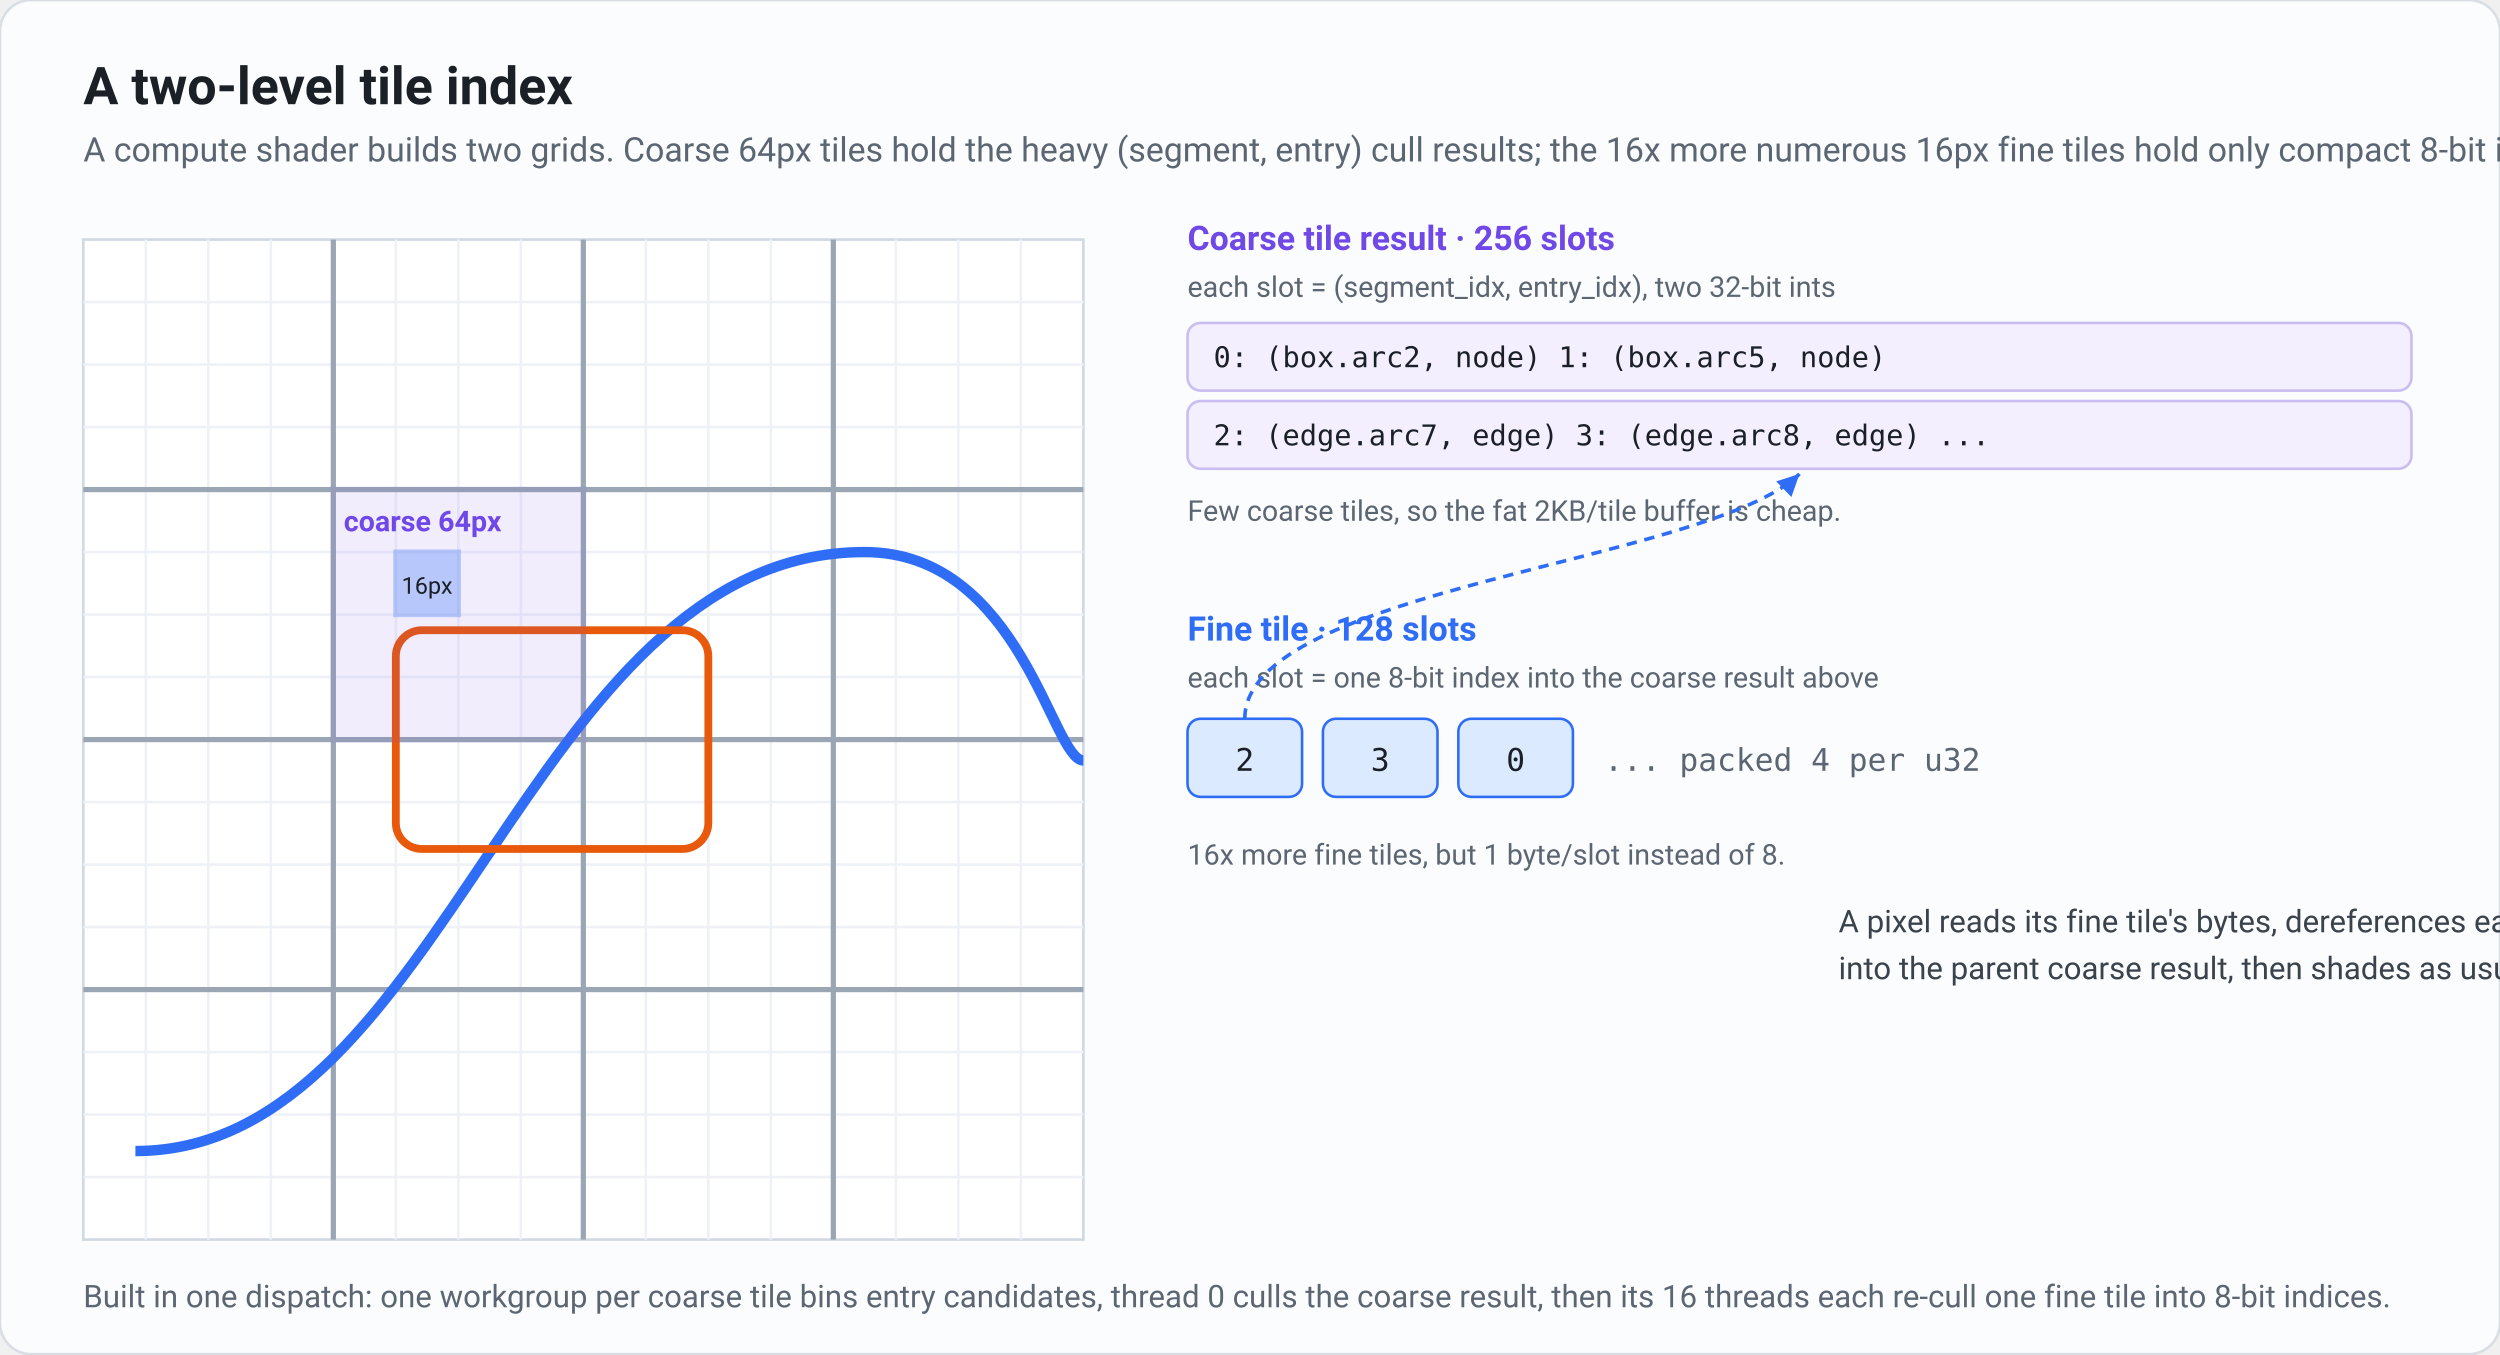
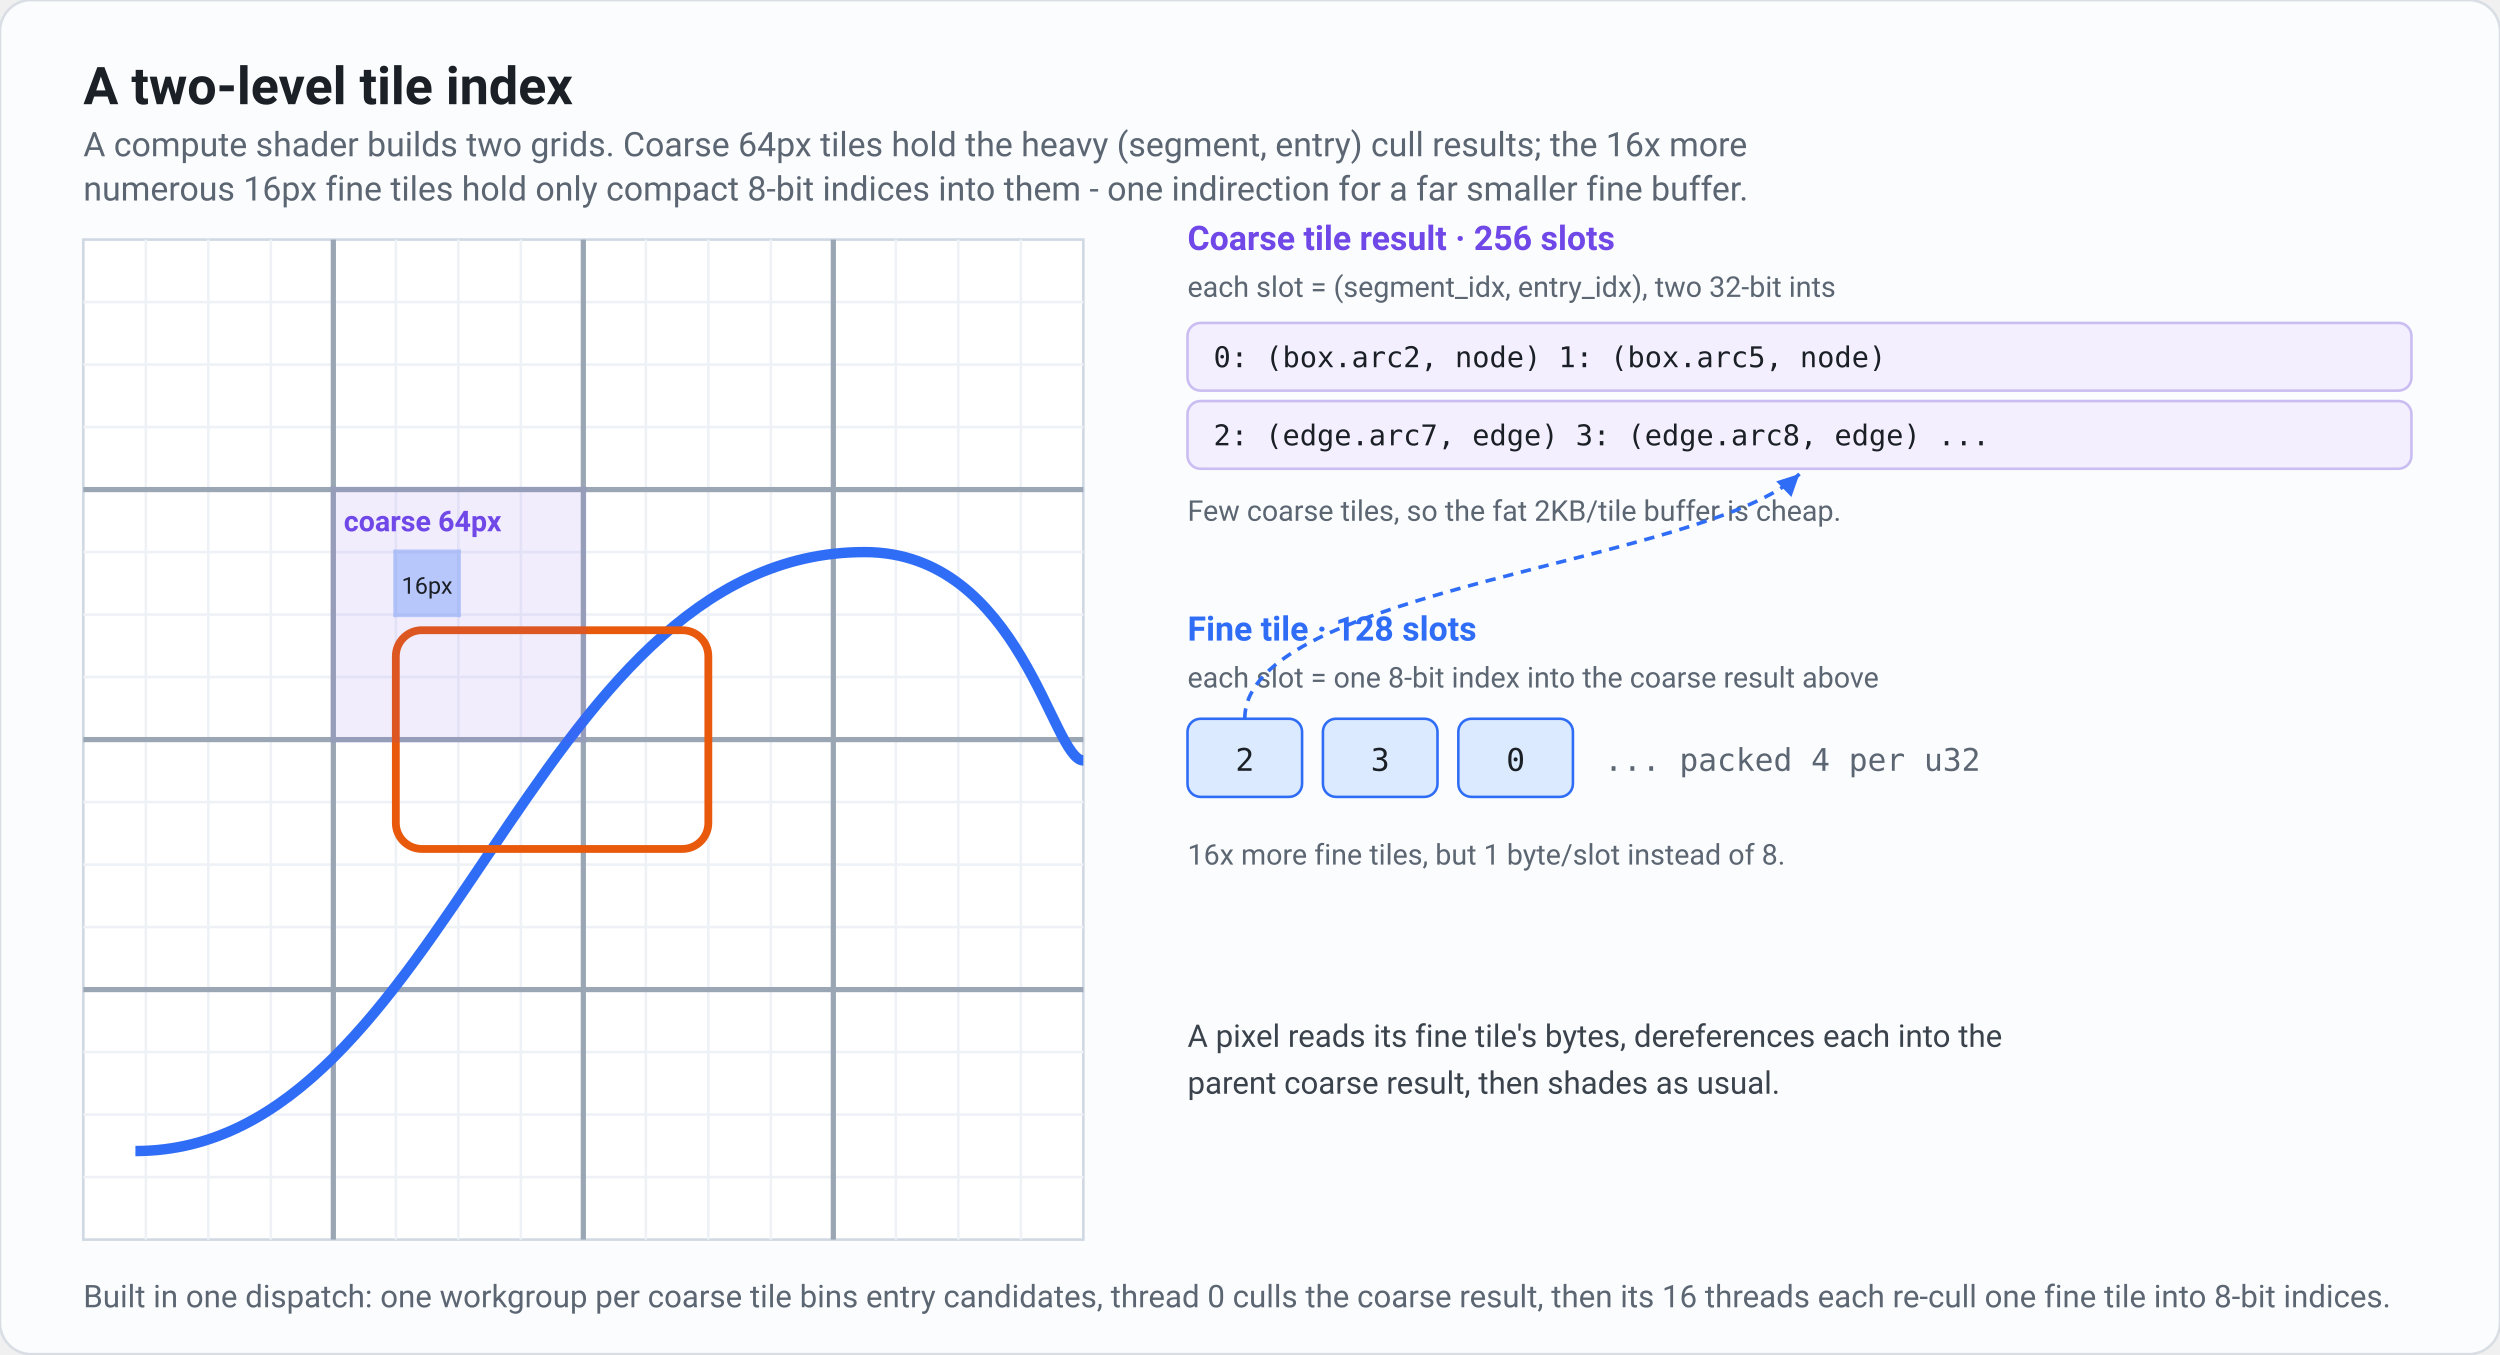
<svg xmlns="http://www.w3.org/2000/svg" viewBox="0 0 960 520" font-family="ui-sans-serif, -apple-system, Segoe UI, Roboto, sans-serif">
  <rect x="0" y="0" width="960" height="520" rx="12" fill="#fbfcfe" stroke="#d9dee5" />
  <text x="32" y="40" font-size="20" font-weight="700" fill="#1b2026">A two-level tile index</text>
-   <text x="32" y="62" font-size="13" fill="#5b6672">A compute shader builds two grids. Coarse 64px tiles hold the heavy (segment, entry) cull results; the 16x more numerous 16px fine tiles hold only compact 8-bit indices into their parent coarse tile - one indirection for a far smaller fine buffer.</text>
+   <text x="32" y="60" font-size="13" fill="#5b6672">A compute shader builds two grids. Coarse 64px tiles hold the heavy (segment, entry) cull results; the 16x more</text>
+   <text x="32" y="77" font-size="13" fill="#5b6672">numerous 16px fine tiles hold only compact 8-bit indices into them - one indirection for a far smaller fine buffer.</text>
  <g transform="translate(32,92)">
    <rect x="0" y="0" width="384" height="384" fill="#ffffff" stroke="#cfd8e3" />
    <g stroke="#eef2f7" stroke-width="1">
      <line x1="24" y1="0" x2="24" y2="384" />
      <line x1="48" y1="0" x2="48" y2="384" />
      <line x1="72" y1="0" x2="72" y2="384" />
      <line x1="120" y1="0" x2="120" y2="384" />
      <line x1="144" y1="0" x2="144" y2="384" />
      <line x1="168" y1="0" x2="168" y2="384" />
      <line x1="216" y1="0" x2="216" y2="384" />
      <line x1="240" y1="0" x2="240" y2="384" />
      <line x1="264" y1="0" x2="264" y2="384" />
      <line x1="312" y1="0" x2="312" y2="384" />
      <line x1="336" y1="0" x2="336" y2="384" />
      <line x1="360" y1="0" x2="360" y2="384" />
      <line x1="0" y1="24" x2="384" y2="24" />
      <line x1="0" y1="48" x2="384" y2="48" />
      <line x1="0" y1="72" x2="384" y2="72" />
      <line x1="0" y1="120" x2="384" y2="120" />
      <line x1="0" y1="144" x2="384" y2="144" />
      <line x1="0" y1="168" x2="384" y2="168" />
      <line x1="0" y1="216" x2="384" y2="216" />
      <line x1="0" y1="240" x2="384" y2="240" />
      <line x1="0" y1="264" x2="384" y2="264" />
      <line x1="0" y1="312" x2="384" y2="312" />
      <line x1="0" y1="336" x2="384" y2="336" />
      <line x1="0" y1="360" x2="384" y2="360" />
    </g>
    <g stroke="#9aa6b4" stroke-width="2">
      <line x1="96" y1="0" x2="96" y2="384" />
      <line x1="192" y1="0" x2="192" y2="384" />
      <line x1="288" y1="0" x2="288" y2="384" />
      <line x1="0" y1="96" x2="384" y2="96" />
      <line x1="0" y1="192" x2="384" y2="192" />
      <line x1="0" y1="288" x2="384" y2="288" />
    </g>
    <path d="M 20 350 C 140 350 170 120 300 120 C 360 120 372 200 384 200" fill="none" stroke="#2f6df6" stroke-width="4" />
    <rect x="120" y="150" width="120" height="84" rx="10" fill="none" stroke="#e8590c" stroke-width="3" />
    <rect x="96" y="96" width="96" height="96" fill="#7048e8" opacity="0.10" stroke="#7048e8" stroke-width="2.5" />
    <text x="100" y="112" font-size="11" font-weight="700" fill="#7048e8">coarse 64px</text>
    <rect x="120" y="120" width="24" height="24" fill="#2f6df6" opacity="0.30" stroke="#2f6df6" stroke-width="2" />
    <text x="132" y="136" font-size="9" fill="#1b2026" text-anchor="middle">16px</text>
  </g>
  <g transform="translate(456,96)">
    <text x="0" y="0" font-size="13" font-weight="700" fill="#7048e8">Coarse tile result · 256 slots</text>
    <text x="0" y="18" font-size="11" fill="#5b6672">each slot = (segment_idx, entry_idx), two 32-bit ints</text>
    <g font-size="11" font-family="ui-monospace, monospace">
      <rect x="0" y="28" width="470" height="26" rx="5" fill="#f3effe" stroke="#c9bdf2" />
      <text x="10" y="45" fill="#1b2026">0:  (box.arc2, node)   1:  (box.arc5, node)</text>
      <rect x="0" y="58" width="470" height="26" rx="5" fill="#f3effe" stroke="#c9bdf2" />
      <text x="10" y="75" fill="#1b2026">2:  (edge.arc7, edge)  3:  (edge.arc8, edge)  ...</text>
    </g>
    <text x="0" y="104" font-size="11" fill="#5b6672">Few coarse tiles, so the fat 2KB/tile buffer is cheap.</text>
    <text x="0" y="150" font-size="13" font-weight="700" fill="#2f6df6">Fine tile · 128 slots</text>
    <text x="0" y="168" font-size="11" fill="#5b6672">each slot = one 8-bit index into the coarse result above</text>
    <g font-size="12" font-family="ui-monospace, monospace">
      <rect x="0" y="180" width="44" height="30" rx="5" fill="#dbeafe" stroke="#2f6df6" />
      <text x="22" y="200" fill="#1b2026" text-anchor="middle">2</text>
      <rect x="52" y="180" width="44" height="30" rx="5" fill="#dbeafe" stroke="#2f6df6" />
      <text x="74" y="200" fill="#1b2026" text-anchor="middle">3</text>
      <rect x="104" y="180" width="44" height="30" rx="5" fill="#dbeafe" stroke="#2f6df6" />
      <text x="126" y="200" fill="#1b2026" text-anchor="middle">0</text>
      <text x="160" y="200" fill="#5b6672">... packed 4 per u32</text>
    </g>
    <text x="0" y="236" font-size="11" fill="#5b6672">16x more fine tiles, but 1 byte/slot instead of 8.</text>
    <defs>
      <marker id="arT" markerWidth="9" markerHeight="9" refX="6" refY="3" orient="auto">
        <path d="M0,0 L6,3 L0,6 Z" fill="#2f6df6" />
      </marker>
    </defs>
    <path d="M 22 180 C 22 130 200 120 235 86" fill="none" stroke="#2f6df6" stroke-width="1.4" stroke-dasharray="4 3" marker-end="url(#arT)" />
-     <text x="250" y="262" font-size="12" fill="#3a424c">A pixel reads its fine tile's bytes, dereferences each</text>
-     <text x="250" y="280" font-size="12" fill="#3a424c">into the parent coarse result, then shades as usual.</text>
+     <text x="0" y="306" font-size="12" fill="#3a424c">A pixel reads its fine tile's bytes, dereferences each into the</text>
+     <text x="0" y="324" font-size="12" fill="#3a424c">parent coarse result, then shades as usual.</text>
  </g>
  <text x="32" y="502" font-size="12" fill="#5b6672">Built in one dispatch: one workgroup per coarse tile bins entry candidates, thread 0 culls the coarse result, then its 16 threads each re-cull one fine tile into 8-bit indices.</text>
</svg>
